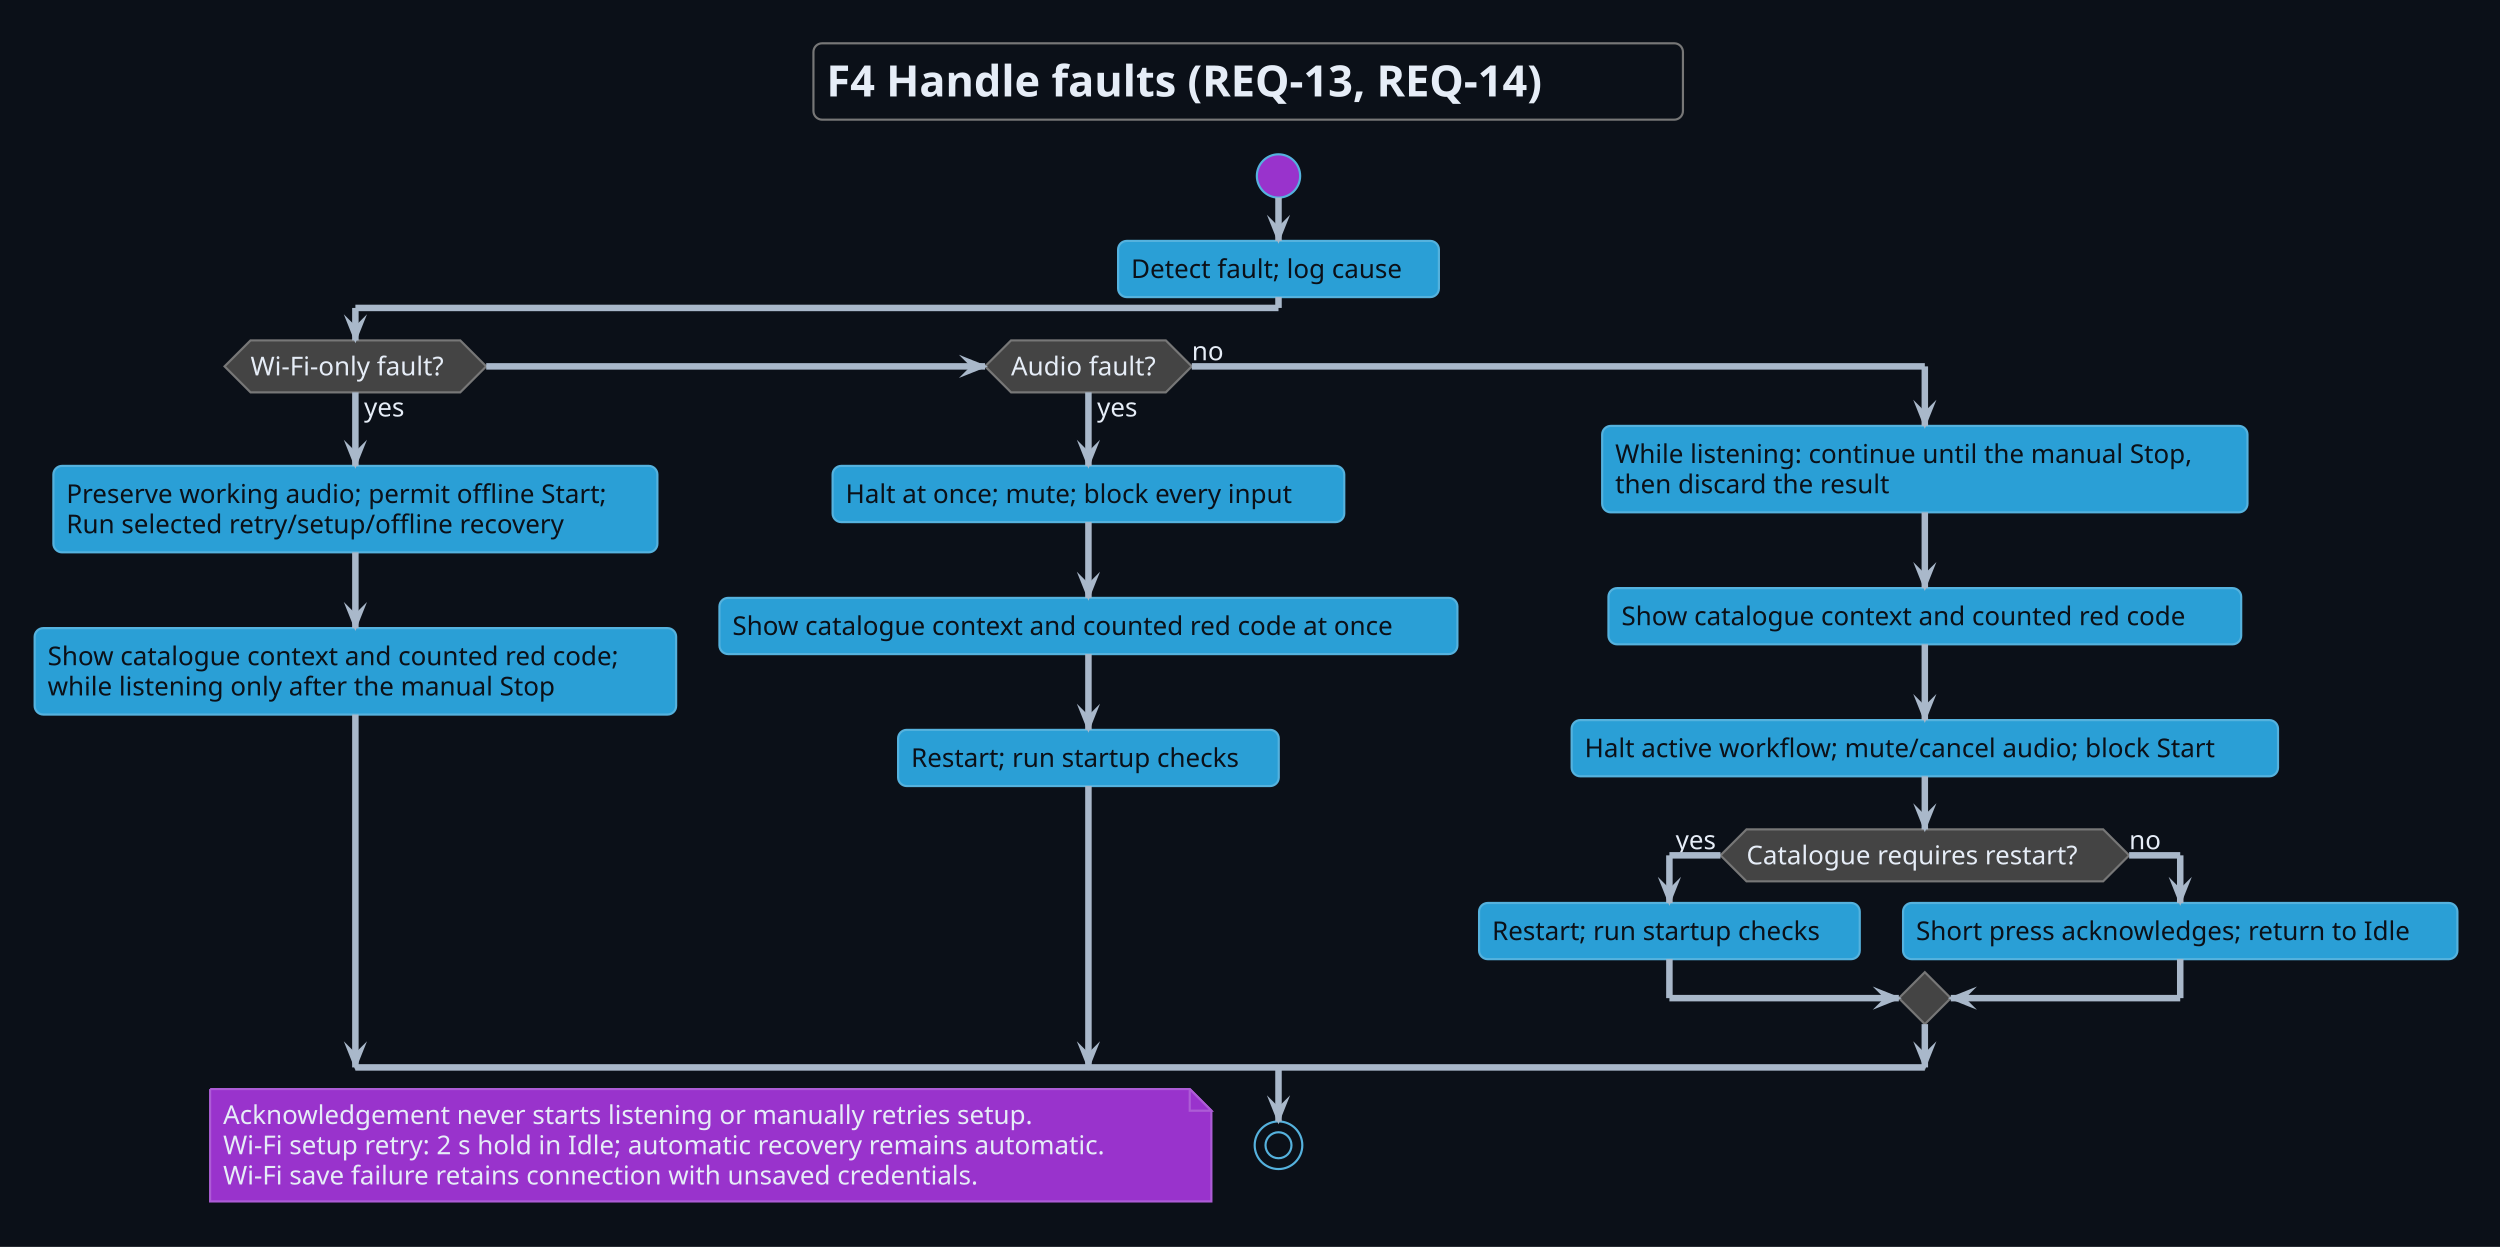
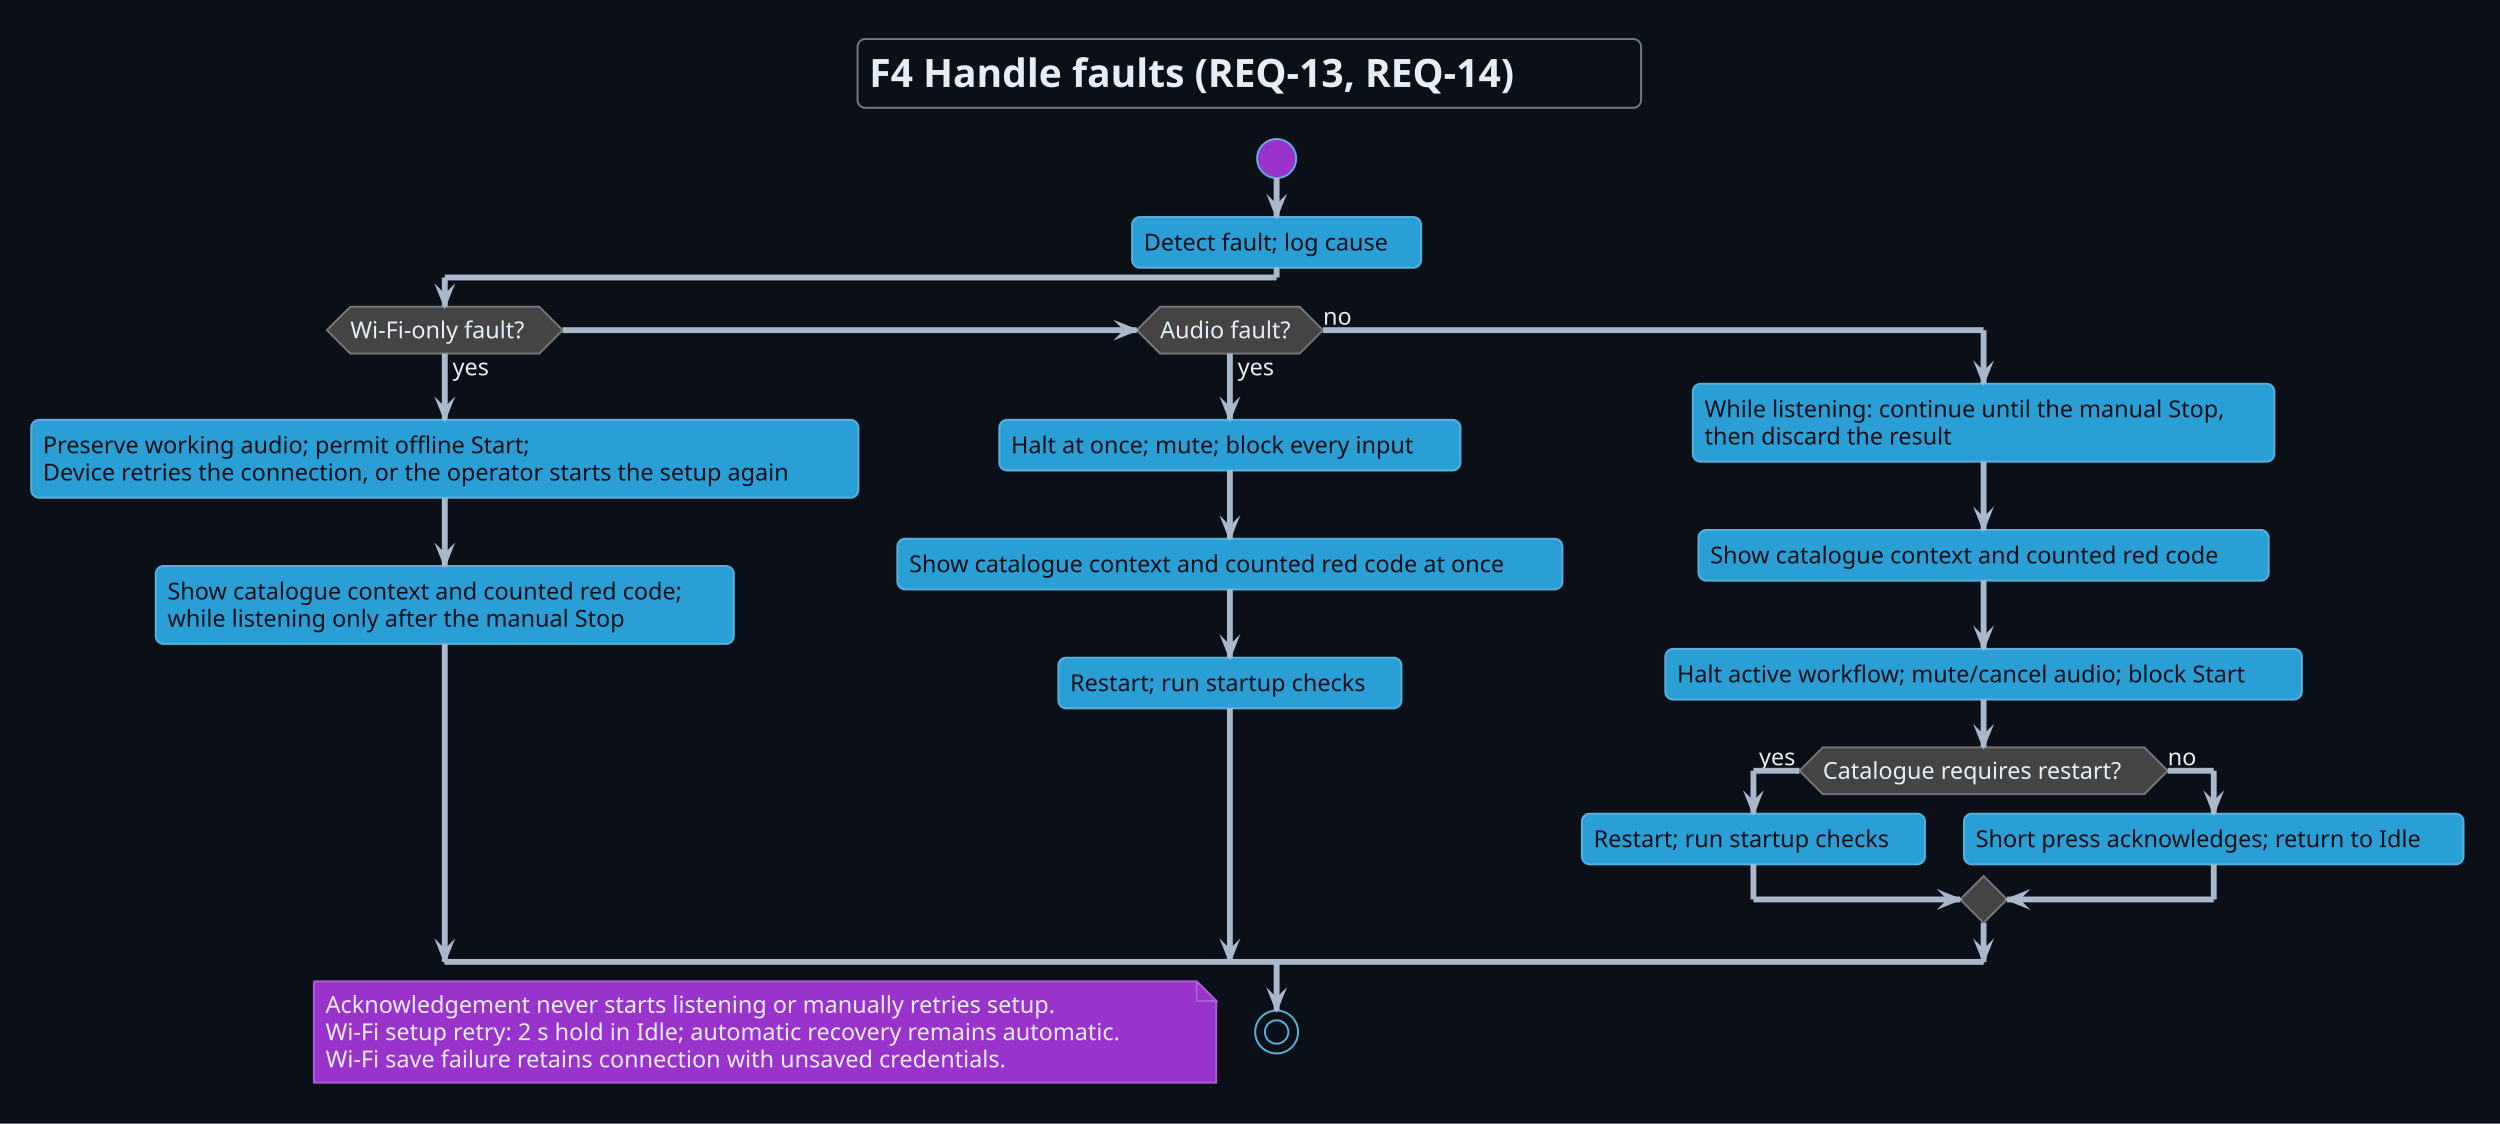
- <svg xmlns="http://www.w3.org/2000/svg" version="1.1" data-diagram-type="ACTIVITY" style="width:1203px;height:600px;background:#0B1018;" width="1203.125px" height="600px" viewBox="0 0 1203 600" zoomAndPan="magnify" preserveAspectRatio="none" contentStyleType="text/css">
+ <svg xmlns="http://www.w3.org/2000/svg" version="1.1" data-diagram-type="ACTIVITY" style="width:1335px;height:600px;background:#0B1018;" width="1335.417px" height="600px" viewBox="0 0 1335 600" zoomAndPan="magnify" preserveAspectRatio="none" contentStyleType="text/css">
  <defs />
  <g font-family="sans-serif" lengthAdjust="spacing">
-     <rect x="0" y="0" width="1203.125" height="600" fill="#0B1018" style="stroke:none;" />
+     <rect x="0" y="0" width="1335.417" height="600" fill="#0B1018" style="stroke:none;" />
    <g class="title" data-source-line="11">
-       <rect x="391.427" y="20.833" width="418.404" height="36.751" fill="none" style="stroke:#777;stroke-width:1.042;" rx="4.167" ry="4.167" />
-       <text x="397.677" y="46.421" fill="#E6EDF7" font-size="20.833" textLength="405.904" font-weight="700">F4 Handle faults (REQ-13, REQ-14)</text>
+       <rect x="457.931" y="20.833" width="418.404" height="36.751" fill="none" style="stroke:#777;stroke-width:1.042;" rx="4.167" ry="4.167" />
+       <text x="464.181" y="46.421" fill="#E6EDF7" font-size="20.833" textLength="405.904" font-weight="700">F4 Handle faults (REQ-13, REQ-14)</text>
    </g>
-     <ellipse cx="615.212" cy="84.668" rx="10.417" ry="10.417" fill="#93C" style="stroke:#55B2DE;stroke-width:1.042;" />
-     <rect x="538.021" y="115.918" width="154.382" height="27.051" fill="#2A9FD6" style="stroke:#55B2DE;stroke-width:1.042;" rx="4.167" ry="4.167" />
-     <text x="544.271" y="133.771" fill="#0B1018" font-size="12.5" textLength="141.882">Detect fault; log cause</text>
-     <polygon points="120.552,163.802,221.473,163.802,233.973,176.302,221.473,188.802,120.552,188.802,108.052,176.302,120.552,163.802" fill="#444" style="stroke:#777;stroke-width:1.042;stroke-linejoin:miter;stroke-miterlimit:10;" />
-     <text x="175.179" y="200.405" fill="#E6EDF7" font-size="12.5" textLength="21.6">yes</text>
-     <text x="120.552" y="180.629" fill="#E6EDF7" font-size="12.5" textLength="100.922">Wi-Fi-only fault?</text>
-     <rect x="25.682" y="224.186" width="290.662" height="41.602" fill="#2A9FD6" style="stroke:#55B2DE;stroke-width:1.042;" rx="4.167" ry="4.167" />
-     <text x="31.932" y="242.039" fill="#0B1018" font-size="12.5" textLength="278.162">Preserve working audio; permit offline Start;</text>
-     <text x="31.932" y="256.59" fill="#0B1018" font-size="12.5" textLength="256.848">Run selected retry/setup/offline recovery</text>
-     <rect x="16.667" y="302.246" width="308.691" height="41.602" fill="#2A9FD6" style="stroke:#55B2DE;stroke-width:1.042;" rx="4.167" ry="4.167" />
-     <text x="22.917" y="320.099" fill="#0B1018" font-size="12.5" textLength="296.191">Show catalogue context and counted red code;</text>
-     <text x="22.917" y="334.65" fill="#0B1018" font-size="12.5" textLength="261.902">while listening only after the manual Stop</text>
-     <polygon points="486.505,163.802,560.999,163.802,573.499,176.302,560.999,188.802,486.505,188.802,474.005,176.302,486.505,163.802" fill="#444" style="stroke:#777;stroke-width:1.042;stroke-linejoin:miter;stroke-miterlimit:10;" />
-     <text x="527.918" y="200.405" fill="#E6EDF7" font-size="12.5" textLength="21.6">yes</text>
-     <text x="486.505" y="180.629" fill="#E6EDF7" font-size="12.5" textLength="74.493">Audio fault?</text>
-     <text x="573.499" y="173.354" fill="#E6EDF7" font-size="12.5" textLength="15.57">no</text>
-     <rect x="400.644" y="224.186" width="246.216" height="27.051" fill="#2A9FD6" style="stroke:#55B2DE;stroke-width:1.042;" rx="4.167" ry="4.167" />
-     <text x="406.894" y="242.039" fill="#0B1018" font-size="12.5" textLength="233.716">Halt at once; mute; block every input</text>
-     <rect x="346.191" y="287.695" width="355.121" height="27.051" fill="#2A9FD6" style="stroke:#55B2DE;stroke-width:1.042;" rx="4.167" ry="4.167" />
-     <text x="352.441" y="305.548" fill="#0B1018" font-size="12.5" textLength="342.621">Show catalogue context and counted red code at once</text>
-     <rect x="432.159" y="351.204" width="183.185" height="27.051" fill="#2A9FD6" style="stroke:#55B2DE;stroke-width:1.042;" rx="4.167" ry="4.167" />
-     <text x="438.409" y="369.057" fill="#0B1018" font-size="12.5" textLength="170.685">Restart; run startup checks</text>
-     <rect x="770.957" y="204.94" width="310.535" height="41.602" fill="#2A9FD6" style="stroke:#55B2DE;stroke-width:1.042;" rx="4.167" ry="4.167" />
-     <text x="777.207" y="222.793" fill="#0B1018" font-size="12.5" textLength="298.035">While listening: continue until the manual Stop,</text>
-     <text x="777.207" y="237.343" fill="#0B1018" font-size="12.5" textLength="142.035">then discard the result</text>
-     <rect x="773.984" y="283" width="304.48" height="27.051" fill="#2A9FD6" style="stroke:#55B2DE;stroke-width:1.042;" rx="4.167" ry="4.167" />
-     <text x="780.234" y="300.852" fill="#0B1018" font-size="12.5" textLength="291.98">Show catalogue context and counted red code</text>
-     <rect x="756.266" y="346.509" width="339.917" height="27.051" fill="#2A9FD6" style="stroke:#55B2DE;stroke-width:1.042;" rx="4.167" ry="4.167" />
-     <text x="762.516" y="364.362" fill="#0B1018" font-size="12.5" textLength="327.417">Halt active workflow; mute/cancel audio; block Start</text>
-     <polygon points="840.403,399.089,1012.046,399.089,1024.546,411.589,1012.046,424.089,840.403,424.089,827.903,411.589,840.403,399.089" fill="#444" style="stroke:#777;stroke-width:1.042;stroke-linejoin:miter;stroke-miterlimit:10;" />
-     <text x="840.403" y="415.916" fill="#E6EDF7" font-size="12.5" textLength="171.643">Catalogue requires restart?</text>
-     <text x="806.302" y="408.641" fill="#E6EDF7" font-size="12.5" textLength="21.6">yes</text>
-     <text x="1024.546" y="408.641" fill="#E6EDF7" font-size="12.5" textLength="15.57">no</text>
-     <rect x="711.729" y="434.505" width="183.185" height="27.051" fill="#2A9FD6" style="stroke:#55B2DE;stroke-width:1.042;" rx="4.167" ry="4.167" />
-     <text x="717.979" y="452.358" fill="#0B1018" font-size="12.5" textLength="170.685">Restart; run startup checks</text>
-     <rect x="915.747" y="434.505" width="266.76" height="27.051" fill="#2A9FD6" style="stroke:#55B2DE;stroke-width:1.042;" rx="4.167" ry="4.167" />
-     <text x="921.997" y="452.358" fill="#0B1018" font-size="12.5" textLength="254.26">Short press acknowledges; return to Idle</text>
-     <polygon points="926.224,467.806,938.724,480.306,926.224,492.806,913.724,480.306,926.224,467.806" fill="#444" style="stroke:#777;stroke-width:1.042;stroke-linejoin:miter;stroke-miterlimit:10;" />
-     <path d="M101.109,524.056 L101.109,578.125 L582.92,578.125 L582.92,534.473 L572.504,524.056 L101.109,524.056" style="stroke:#AD5CD6;stroke-width:1.042;" fill="#93C" />
-     <path d="M572.504,524.056 L572.504,534.473 L582.92,534.473 L572.504,524.056" style="stroke:#AD5CD6;stroke-width:1.042;" fill="#93C" />
-     <text x="107.359" y="540.867" fill="#E6EDF7" font-size="12.5" textLength="418.402">Acknowledgement never starts listening or manually retries setup.</text>
-     <text x="107.359" y="555.418" fill="#E6EDF7" font-size="12.5" textLength="459.937">Wi-Fi setup retry: 2 s hold in Idle; automatic recovery remains automatic.</text>
-     <text x="107.359" y="569.969" fill="#E6EDF7" font-size="12.5" textLength="392.81">Wi-Fi save failure retains connection with unsaved credentials.</text>
-     <ellipse cx="615.212" cy="551.09" rx="11.458" ry="11.458" fill="none" style="stroke:#55B2DE;stroke-width:1.042;" />
-     <ellipse cx="615.212" cy="551.09" rx="6.25" ry="6.25" fill="none" style="stroke:#55B2DE;stroke-width:1.042;" />
-     <line x1="615.212" y1="95.085" x2="615.212" y2="115.918" style="stroke:#A9B8CA;stroke-width:3.125;" />
-     <polygon points="611.045,105.501,615.212,115.918,619.379,105.501,615.212,109.668" fill="#A9B8CA" style="stroke:#A9B8CA;stroke-width:1.042;stroke-linejoin:miter;stroke-miterlimit:10;" />
-     <line x1="171.012" y1="265.788" x2="171.012" y2="302.246" style="stroke:#A9B8CA;stroke-width:3.125;" />
-     <polygon points="166.846,291.829,171.012,302.246,175.179,291.829,171.012,295.996" fill="#A9B8CA" style="stroke:#A9B8CA;stroke-width:1.042;stroke-linejoin:miter;stroke-miterlimit:10;" />
-     <line x1="523.752" y1="251.237" x2="523.752" y2="287.695" style="stroke:#A9B8CA;stroke-width:3.125;" />
-     <polygon points="519.585,277.279,523.752,287.695,527.918,277.279,523.752,281.445" fill="#A9B8CA" style="stroke:#A9B8CA;stroke-width:1.042;stroke-linejoin:miter;stroke-miterlimit:10;" />
-     <line x1="523.752" y1="314.746" x2="523.752" y2="351.204" style="stroke:#A9B8CA;stroke-width:3.125;" />
-     <polygon points="519.585,340.788,523.752,351.204,527.918,340.788,523.752,344.954" fill="#A9B8CA" style="stroke:#A9B8CA;stroke-width:1.042;stroke-linejoin:miter;stroke-miterlimit:10;" />
-     <line x1="926.224" y1="246.541" x2="926.224" y2="283" style="stroke:#A9B8CA;stroke-width:3.125;" />
-     <polygon points="922.058,272.583,926.224,283,930.391,272.583,926.224,276.75" fill="#A9B8CA" style="stroke:#A9B8CA;stroke-width:1.042;stroke-linejoin:miter;stroke-miterlimit:10;" />
-     <line x1="926.224" y1="310.05" x2="926.224" y2="346.509" style="stroke:#A9B8CA;stroke-width:3.125;" />
-     <polygon points="922.058,336.092,926.224,346.509,930.391,336.092,926.224,340.259" fill="#A9B8CA" style="stroke:#A9B8CA;stroke-width:1.042;stroke-linejoin:miter;stroke-miterlimit:10;" />
-     <line x1="827.903" y1="411.589" x2="803.321" y2="411.589" style="stroke:#A9B8CA;stroke-width:3.125;" />
-     <line x1="803.321" y1="411.589" x2="803.321" y2="434.505" style="stroke:#A9B8CA;stroke-width:3.125;" />
-     <polygon points="799.155,424.089,803.321,434.505,807.488,424.089,803.321,428.255" fill="#A9B8CA" style="stroke:#A9B8CA;stroke-width:1.042;stroke-linejoin:miter;stroke-miterlimit:10;" />
-     <line x1="1024.546" y1="411.589" x2="1049.127" y2="411.589" style="stroke:#A9B8CA;stroke-width:3.125;" />
-     <line x1="1049.127" y1="411.589" x2="1049.127" y2="434.505" style="stroke:#A9B8CA;stroke-width:3.125;" />
-     <polygon points="1044.961,424.089,1049.127,434.505,1053.294,424.089,1049.127,428.255" fill="#A9B8CA" style="stroke:#A9B8CA;stroke-width:1.042;stroke-linejoin:miter;stroke-miterlimit:10;" />
-     <line x1="803.321" y1="461.556" x2="803.321" y2="480.306" style="stroke:#A9B8CA;stroke-width:3.125;" />
-     <line x1="803.321" y1="480.306" x2="913.724" y2="480.306" style="stroke:#A9B8CA;stroke-width:3.125;" />
-     <polygon points="903.308,476.139,913.724,480.306,903.308,484.473,907.474,480.306" fill="#A9B8CA" style="stroke:#A9B8CA;stroke-width:1.042;stroke-linejoin:miter;stroke-miterlimit:10;" />
-     <line x1="1049.127" y1="461.556" x2="1049.127" y2="480.306" style="stroke:#A9B8CA;stroke-width:3.125;" />
-     <line x1="1049.127" y1="480.306" x2="938.724" y2="480.306" style="stroke:#A9B8CA;stroke-width:3.125;" />
-     <polygon points="949.141,476.139,938.724,480.306,949.141,484.473,944.974,480.306" fill="#A9B8CA" style="stroke:#A9B8CA;stroke-width:1.042;stroke-linejoin:miter;stroke-miterlimit:10;" />
-     <line x1="926.224" y1="373.56" x2="926.224" y2="399.089" style="stroke:#A9B8CA;stroke-width:3.125;" />
-     <polygon points="922.058,388.672,926.224,399.089,930.391,388.672,926.224,392.839" fill="#A9B8CA" style="stroke:#A9B8CA;stroke-width:1.042;stroke-linejoin:miter;stroke-miterlimit:10;" />
-     <line x1="171.012" y1="188.802" x2="171.012" y2="224.186" style="stroke:#A9B8CA;stroke-width:3.125;" />
-     <polygon points="166.846,213.77,171.012,224.186,175.179,213.77,171.012,217.936" fill="#A9B8CA" style="stroke:#A9B8CA;stroke-width:1.042;stroke-linejoin:miter;stroke-miterlimit:10;" />
-     <line x1="171.012" y1="343.848" x2="171.012" y2="513.639" style="stroke:#A9B8CA;stroke-width:3.125;" />
-     <polygon points="166.846,503.223,171.012,513.639,175.179,503.223,171.012,507.389" fill="#A9B8CA" style="stroke:#A9B8CA;stroke-width:1.042;stroke-linejoin:miter;stroke-miterlimit:10;" />
-     <line x1="523.752" y1="188.802" x2="523.752" y2="224.186" style="stroke:#A9B8CA;stroke-width:3.125;" />
-     <polygon points="519.585,213.77,523.752,224.186,527.918,213.77,523.752,217.936" fill="#A9B8CA" style="stroke:#A9B8CA;stroke-width:1.042;stroke-linejoin:miter;stroke-miterlimit:10;" />
-     <line x1="523.752" y1="378.255" x2="523.752" y2="513.639" style="stroke:#A9B8CA;stroke-width:3.125;" />
-     <polygon points="519.585,503.223,523.752,513.639,527.918,503.223,523.752,507.389" fill="#A9B8CA" style="stroke:#A9B8CA;stroke-width:1.042;stroke-linejoin:miter;stroke-miterlimit:10;" />
-     <line x1="233.973" y1="176.302" x2="474.005" y2="176.302" style="stroke:#A9B8CA;stroke-width:3.125;" />
-     <polygon points="463.588,172.135,474.005,176.302,463.588,180.469,467.755,176.302" fill="#A9B8CA" style="stroke:#A9B8CA;stroke-width:1.042;stroke-linejoin:miter;stroke-miterlimit:10;" />
-     <line x1="615.212" y1="142.969" x2="615.212" y2="148.177" style="stroke:#A9B8CA;stroke-width:3.125;" />
-     <line x1="615.212" y1="148.177" x2="171.012" y2="148.177" style="stroke:#A9B8CA;stroke-width:3.125;" />
-     <line x1="171.012" y1="148.177" x2="171.012" y2="163.802" style="stroke:#A9B8CA;stroke-width:3.125;" />
-     <polygon points="166.846,153.385,171.012,163.802,175.179,153.385,171.012,157.552" fill="#A9B8CA" style="stroke:#A9B8CA;stroke-width:1.042;stroke-linejoin:miter;stroke-miterlimit:10;" />
-     <line x1="573.499" y1="176.302" x2="926.224" y2="176.302" style="stroke:#A9B8CA;stroke-width:3.125;" />
-     <line x1="926.224" y1="176.302" x2="926.224" y2="204.94" style="stroke:#A9B8CA;stroke-width:3.125;" />
-     <polygon points="922.058,194.523,926.224,204.94,930.391,194.523,926.224,198.69" fill="#A9B8CA" style="stroke:#A9B8CA;stroke-width:1.042;stroke-linejoin:miter;stroke-miterlimit:10;" />
-     <line x1="926.224" y1="492.806" x2="926.224" y2="513.639" style="stroke:#A9B8CA;stroke-width:3.125;" />
-     <polygon points="922.058,503.223,926.224,513.639,930.391,503.223,926.224,507.389" fill="#A9B8CA" style="stroke:#A9B8CA;stroke-width:1.042;stroke-linejoin:miter;stroke-miterlimit:10;" />
-     <line x1="171.012" y1="513.639" x2="926.224" y2="513.639" style="stroke:#A9B8CA;stroke-width:3.125;" />
-     <line x1="615.212" y1="513.639" x2="615.212" y2="539.632" style="stroke:#A9B8CA;stroke-width:3.125;" />
-     <polygon points="611.045,529.215,615.212,539.632,619.379,529.215,615.212,533.382" fill="#A9B8CA" style="stroke:#A9B8CA;stroke-width:1.042;stroke-linejoin:miter;stroke-miterlimit:10;" />
+     <ellipse cx="681.716" cy="84.668" rx="10.417" ry="10.417" fill="#93C" style="stroke:#55B2DE;stroke-width:1.042;" />
+     <rect x="604.525" y="115.918" width="154.382" height="27.051" fill="#2A9FD6" style="stroke:#55B2DE;stroke-width:1.042;" rx="4.167" ry="4.167" />
+     <text x="610.775" y="133.771" fill="#0B1018" font-size="12.5" textLength="141.882">Detect fault; log cause</text>
+     <polygon points="187.055,163.802,287.977,163.802,300.477,176.302,287.977,188.802,187.055,188.802,174.555,176.302,187.055,163.802" fill="#444" style="stroke:#777;stroke-width:1.042;stroke-linejoin:miter;stroke-miterlimit:10;" />
+     <text x="241.683" y="200.405" fill="#E6EDF7" font-size="12.5" textLength="21.6">yes</text>
+     <text x="187.055" y="180.629" fill="#E6EDF7" font-size="12.5" textLength="100.922">Wi-Fi-only fault?</text>
+     <rect x="16.667" y="224.186" width="441.699" height="41.602" fill="#2A9FD6" style="stroke:#55B2DE;stroke-width:1.042;" rx="4.167" ry="4.167" />
+     <text x="22.917" y="242.039" fill="#0B1018" font-size="12.5" textLength="278.162">Preserve working audio; permit offline Start;</text>
+     <text x="22.917" y="256.59" fill="#0B1018" font-size="12.5" textLength="429.199">Device retries the connection, or the operator starts the setup again</text>
+     <rect x="83.171" y="302.246" width="308.691" height="41.602" fill="#2A9FD6" style="stroke:#55B2DE;stroke-width:1.042;" rx="4.167" ry="4.167" />
+     <text x="89.421" y="320.099" fill="#0B1018" font-size="12.5" textLength="296.191">Show catalogue context and counted red code;</text>
+     <text x="89.421" y="334.65" fill="#0B1018" font-size="12.5" textLength="261.902">while listening only after the manual Stop</text>
+     <polygon points="619.513,163.802,694.006,163.802,706.506,176.302,694.006,188.802,619.513,188.802,607.013,176.302,619.513,163.802" fill="#444" style="stroke:#777;stroke-width:1.042;stroke-linejoin:miter;stroke-miterlimit:10;" />
+     <text x="660.926" y="200.405" fill="#E6EDF7" font-size="12.5" textLength="21.6">yes</text>
+     <text x="619.513" y="180.629" fill="#E6EDF7" font-size="12.5" textLength="74.493">Audio fault?</text>
+     <text x="706.506" y="173.354" fill="#E6EDF7" font-size="12.5" textLength="15.57">no</text>
+     <rect x="533.652" y="224.186" width="246.216" height="27.051" fill="#2A9FD6" style="stroke:#55B2DE;stroke-width:1.042;" rx="4.167" ry="4.167" />
+     <text x="539.902" y="242.039" fill="#0B1018" font-size="12.5" textLength="233.716">Halt at once; mute; block every input</text>
+     <rect x="479.199" y="287.695" width="355.121" height="27.051" fill="#2A9FD6" style="stroke:#55B2DE;stroke-width:1.042;" rx="4.167" ry="4.167" />
+     <text x="485.449" y="305.548" fill="#0B1018" font-size="12.5" textLength="342.621">Show catalogue context and counted red code at once</text>
+     <rect x="565.167" y="351.204" width="183.185" height="27.051" fill="#2A9FD6" style="stroke:#55B2DE;stroke-width:1.042;" rx="4.167" ry="4.167" />
+     <text x="571.417" y="369.057" fill="#0B1018" font-size="12.5" textLength="170.685">Restart; run startup checks</text>
+     <rect x="903.965" y="204.94" width="310.535" height="41.602" fill="#2A9FD6" style="stroke:#55B2DE;stroke-width:1.042;" rx="4.167" ry="4.167" />
+     <text x="910.215" y="222.793" fill="#0B1018" font-size="12.5" textLength="298.035">While listening: continue until the manual Stop,</text>
+     <text x="910.215" y="237.343" fill="#0B1018" font-size="12.5" textLength="142.035">then discard the result</text>
+     <rect x="906.992" y="283" width="304.48" height="27.051" fill="#2A9FD6" style="stroke:#55B2DE;stroke-width:1.042;" rx="4.167" ry="4.167" />
+     <text x="913.242" y="300.852" fill="#0B1018" font-size="12.5" textLength="291.98">Show catalogue context and counted red code</text>
+     <rect x="889.274" y="346.509" width="339.917" height="27.051" fill="#2A9FD6" style="stroke:#55B2DE;stroke-width:1.042;" rx="4.167" ry="4.167" />
+     <text x="895.524" y="364.362" fill="#0B1018" font-size="12.5" textLength="327.417">Halt active workflow; mute/cancel audio; block Start</text>
+     <polygon points="973.411,399.089,1145.054,399.089,1157.554,411.589,1145.054,424.089,973.411,424.089,960.911,411.589,973.411,399.089" fill="#444" style="stroke:#777;stroke-width:1.042;stroke-linejoin:miter;stroke-miterlimit:10;" />
+     <text x="973.411" y="415.916" fill="#E6EDF7" font-size="12.5" textLength="171.643">Catalogue requires restart?</text>
+     <text x="939.31" y="408.641" fill="#E6EDF7" font-size="12.5" textLength="21.6">yes</text>
+     <text x="1157.554" y="408.641" fill="#E6EDF7" font-size="12.5" textLength="15.57">no</text>
+     <rect x="844.737" y="434.505" width="183.185" height="27.051" fill="#2A9FD6" style="stroke:#55B2DE;stroke-width:1.042;" rx="4.167" ry="4.167" />
+     <text x="850.987" y="452.358" fill="#0B1018" font-size="12.5" textLength="170.685">Restart; run startup checks</text>
+     <rect x="1048.755" y="434.505" width="266.76" height="27.051" fill="#2A9FD6" style="stroke:#55B2DE;stroke-width:1.042;" rx="4.167" ry="4.167" />
+     <text x="1055.005" y="452.358" fill="#0B1018" font-size="12.5" textLength="254.26">Short press acknowledges; return to Idle</text>
+     <polygon points="1059.232,467.806,1071.732,480.306,1059.232,492.806,1046.732,480.306,1059.232,467.806" fill="#444" style="stroke:#777;stroke-width:1.042;stroke-linejoin:miter;stroke-miterlimit:10;" />
+     <path d="M167.613,524.056 L167.613,578.125 L649.424,578.125 L649.424,534.473 L639.008,524.056 L167.613,524.056" style="stroke:#AD5CD6;stroke-width:1.042;" fill="#93C" />
+     <path d="M639.008,524.056 L639.008,534.473 L649.424,534.473 L639.008,524.056" style="stroke:#AD5CD6;stroke-width:1.042;" fill="#93C" />
+     <text x="173.863" y="540.867" fill="#E6EDF7" font-size="12.5" textLength="418.402">Acknowledgement never starts listening or manually retries setup.</text>
+     <text x="173.863" y="555.418" fill="#E6EDF7" font-size="12.5" textLength="459.937">Wi-Fi setup retry: 2 s hold in Idle; automatic recovery remains automatic.</text>
+     <text x="173.863" y="569.969" fill="#E6EDF7" font-size="12.5" textLength="392.81">Wi-Fi save failure retains connection with unsaved credentials.</text>
+     <ellipse cx="681.716" cy="551.09" rx="11.458" ry="11.458" fill="none" style="stroke:#55B2DE;stroke-width:1.042;" />
+     <ellipse cx="681.716" cy="551.09" rx="6.25" ry="6.25" fill="none" style="stroke:#55B2DE;stroke-width:1.042;" />
+     <line x1="681.716" y1="95.085" x2="681.716" y2="115.918" style="stroke:#A9B8CA;stroke-width:3.125;" />
+     <polygon points="677.549,105.501,681.716,115.918,685.883,105.501,681.716,109.668" fill="#A9B8CA" style="stroke:#A9B8CA;stroke-width:1.042;stroke-linejoin:miter;stroke-miterlimit:10;" />
+     <line x1="237.516" y1="265.788" x2="237.516" y2="302.246" style="stroke:#A9B8CA;stroke-width:3.125;" />
+     <polygon points="233.35,291.829,237.516,302.246,241.683,291.829,237.516,295.996" fill="#A9B8CA" style="stroke:#A9B8CA;stroke-width:1.042;stroke-linejoin:miter;stroke-miterlimit:10;" />
+     <line x1="656.76" y1="251.237" x2="656.76" y2="287.695" style="stroke:#A9B8CA;stroke-width:3.125;" />
+     <polygon points="652.593,277.279,656.76,287.695,660.926,277.279,656.76,281.445" fill="#A9B8CA" style="stroke:#A9B8CA;stroke-width:1.042;stroke-linejoin:miter;stroke-miterlimit:10;" />
+     <line x1="656.76" y1="314.746" x2="656.76" y2="351.204" style="stroke:#A9B8CA;stroke-width:3.125;" />
+     <polygon points="652.593,340.788,656.76,351.204,660.926,340.788,656.76,344.954" fill="#A9B8CA" style="stroke:#A9B8CA;stroke-width:1.042;stroke-linejoin:miter;stroke-miterlimit:10;" />
+     <line x1="1059.232" y1="246.541" x2="1059.232" y2="283" style="stroke:#A9B8CA;stroke-width:3.125;" />
+     <polygon points="1055.065,272.583,1059.232,283,1063.399,272.583,1059.232,276.75" fill="#A9B8CA" style="stroke:#A9B8CA;stroke-width:1.042;stroke-linejoin:miter;stroke-miterlimit:10;" />
+     <line x1="1059.232" y1="310.05" x2="1059.232" y2="346.509" style="stroke:#A9B8CA;stroke-width:3.125;" />
+     <polygon points="1055.065,336.092,1059.232,346.509,1063.399,336.092,1059.232,340.259" fill="#A9B8CA" style="stroke:#A9B8CA;stroke-width:1.042;stroke-linejoin:miter;stroke-miterlimit:10;" />
+     <line x1="960.911" y1="411.589" x2="936.329" y2="411.589" style="stroke:#A9B8CA;stroke-width:3.125;" />
+     <line x1="936.329" y1="411.589" x2="936.329" y2="434.505" style="stroke:#A9B8CA;stroke-width:3.125;" />
+     <polygon points="932.162,424.089,936.329,434.505,940.496,424.089,936.329,428.255" fill="#A9B8CA" style="stroke:#A9B8CA;stroke-width:1.042;stroke-linejoin:miter;stroke-miterlimit:10;" />
+     <line x1="1157.554" y1="411.589" x2="1182.135" y2="411.589" style="stroke:#A9B8CA;stroke-width:3.125;" />
+     <line x1="1182.135" y1="411.589" x2="1182.135" y2="434.505" style="stroke:#A9B8CA;stroke-width:3.125;" />
+     <polygon points="1177.968,424.089,1182.135,434.505,1186.302,424.089,1182.135,428.255" fill="#A9B8CA" style="stroke:#A9B8CA;stroke-width:1.042;stroke-linejoin:miter;stroke-miterlimit:10;" />
+     <line x1="936.329" y1="461.556" x2="936.329" y2="480.306" style="stroke:#A9B8CA;stroke-width:3.125;" />
+     <line x1="936.329" y1="480.306" x2="1046.732" y2="480.306" style="stroke:#A9B8CA;stroke-width:3.125;" />
+     <polygon points="1036.315,476.139,1046.732,480.306,1036.315,484.473,1040.482,480.306" fill="#A9B8CA" style="stroke:#A9B8CA;stroke-width:1.042;stroke-linejoin:miter;stroke-miterlimit:10;" />
+     <line x1="1182.135" y1="461.556" x2="1182.135" y2="480.306" style="stroke:#A9B8CA;stroke-width:3.125;" />
+     <line x1="1182.135" y1="480.306" x2="1071.732" y2="480.306" style="stroke:#A9B8CA;stroke-width:3.125;" />
+     <polygon points="1082.149,476.139,1071.732,480.306,1082.149,484.473,1077.982,480.306" fill="#A9B8CA" style="stroke:#A9B8CA;stroke-width:1.042;stroke-linejoin:miter;stroke-miterlimit:10;" />
+     <line x1="1059.232" y1="373.56" x2="1059.232" y2="399.089" style="stroke:#A9B8CA;stroke-width:3.125;" />
+     <polygon points="1055.065,388.672,1059.232,399.089,1063.399,388.672,1059.232,392.839" fill="#A9B8CA" style="stroke:#A9B8CA;stroke-width:1.042;stroke-linejoin:miter;stroke-miterlimit:10;" />
+     <line x1="237.516" y1="188.802" x2="237.516" y2="224.186" style="stroke:#A9B8CA;stroke-width:3.125;" />
+     <polygon points="233.35,213.77,237.516,224.186,241.683,213.77,237.516,217.936" fill="#A9B8CA" style="stroke:#A9B8CA;stroke-width:1.042;stroke-linejoin:miter;stroke-miterlimit:10;" />
+     <line x1="237.516" y1="343.848" x2="237.516" y2="513.639" style="stroke:#A9B8CA;stroke-width:3.125;" />
+     <polygon points="233.35,503.223,237.516,513.639,241.683,503.223,237.516,507.389" fill="#A9B8CA" style="stroke:#A9B8CA;stroke-width:1.042;stroke-linejoin:miter;stroke-miterlimit:10;" />
+     <line x1="656.76" y1="188.802" x2="656.76" y2="224.186" style="stroke:#A9B8CA;stroke-width:3.125;" />
+     <polygon points="652.593,213.77,656.76,224.186,660.926,213.77,656.76,217.936" fill="#A9B8CA" style="stroke:#A9B8CA;stroke-width:1.042;stroke-linejoin:miter;stroke-miterlimit:10;" />
+     <line x1="656.76" y1="378.255" x2="656.76" y2="513.639" style="stroke:#A9B8CA;stroke-width:3.125;" />
+     <polygon points="652.593,503.223,656.76,513.639,660.926,503.223,656.76,507.389" fill="#A9B8CA" style="stroke:#A9B8CA;stroke-width:1.042;stroke-linejoin:miter;stroke-miterlimit:10;" />
+     <line x1="300.477" y1="176.302" x2="607.013" y2="176.302" style="stroke:#A9B8CA;stroke-width:3.125;" />
+     <polygon points="596.596,172.135,607.013,176.302,596.596,180.469,600.763,176.302" fill="#A9B8CA" style="stroke:#A9B8CA;stroke-width:1.042;stroke-linejoin:miter;stroke-miterlimit:10;" />
+     <line x1="681.716" y1="142.969" x2="681.716" y2="148.177" style="stroke:#A9B8CA;stroke-width:3.125;" />
+     <line x1="681.716" y1="148.177" x2="237.516" y2="148.177" style="stroke:#A9B8CA;stroke-width:3.125;" />
+     <line x1="237.516" y1="148.177" x2="237.516" y2="163.802" style="stroke:#A9B8CA;stroke-width:3.125;" />
+     <polygon points="233.35,153.385,237.516,163.802,241.683,153.385,237.516,157.552" fill="#A9B8CA" style="stroke:#A9B8CA;stroke-width:1.042;stroke-linejoin:miter;stroke-miterlimit:10;" />
+     <line x1="706.506" y1="176.302" x2="1059.232" y2="176.302" style="stroke:#A9B8CA;stroke-width:3.125;" />
+     <line x1="1059.232" y1="176.302" x2="1059.232" y2="204.94" style="stroke:#A9B8CA;stroke-width:3.125;" />
+     <polygon points="1055.065,194.523,1059.232,204.94,1063.399,194.523,1059.232,198.69" fill="#A9B8CA" style="stroke:#A9B8CA;stroke-width:1.042;stroke-linejoin:miter;stroke-miterlimit:10;" />
+     <line x1="1059.232" y1="492.806" x2="1059.232" y2="513.639" style="stroke:#A9B8CA;stroke-width:3.125;" />
+     <polygon points="1055.065,503.223,1059.232,513.639,1063.399,503.223,1059.232,507.389" fill="#A9B8CA" style="stroke:#A9B8CA;stroke-width:1.042;stroke-linejoin:miter;stroke-miterlimit:10;" />
+     <line x1="237.516" y1="513.639" x2="1059.232" y2="513.639" style="stroke:#A9B8CA;stroke-width:3.125;" />
+     <line x1="681.716" y1="513.639" x2="681.716" y2="539.632" style="stroke:#A9B8CA;stroke-width:3.125;" />
+     <polygon points="677.549,529.215,681.716,539.632,685.883,529.215,681.716,533.382" fill="#A9B8CA" style="stroke:#A9B8CA;stroke-width:1.042;stroke-linejoin:miter;stroke-miterlimit:10;" />
  </g>
</svg>
